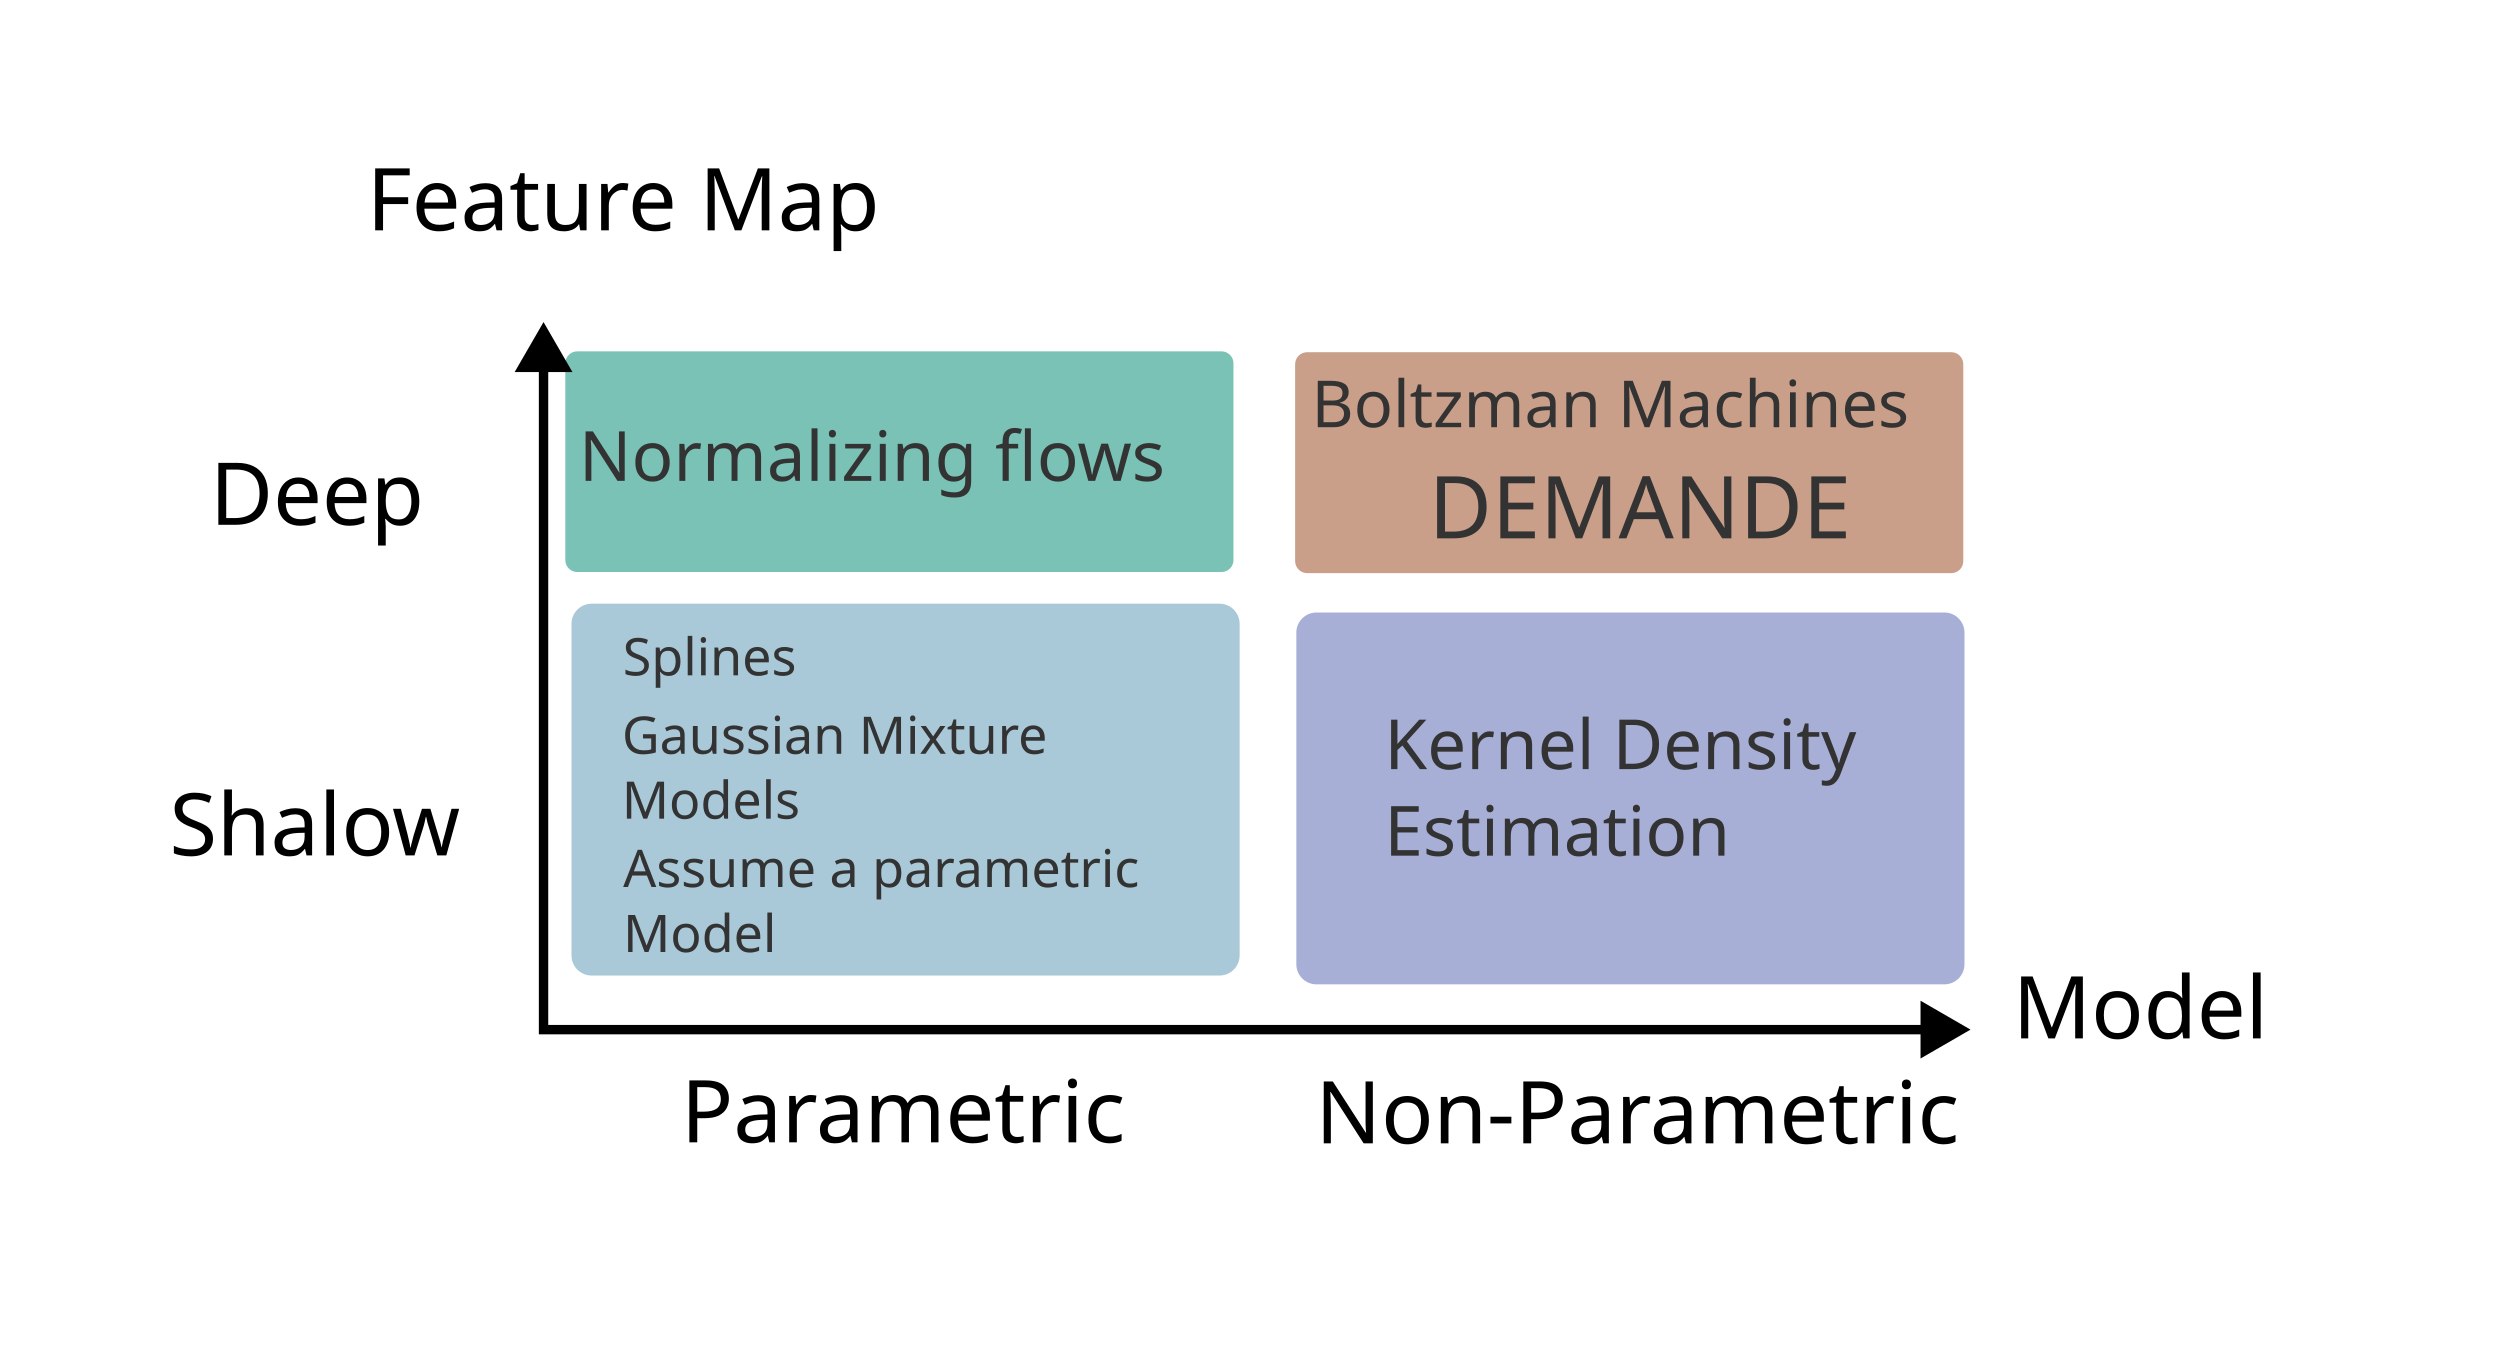
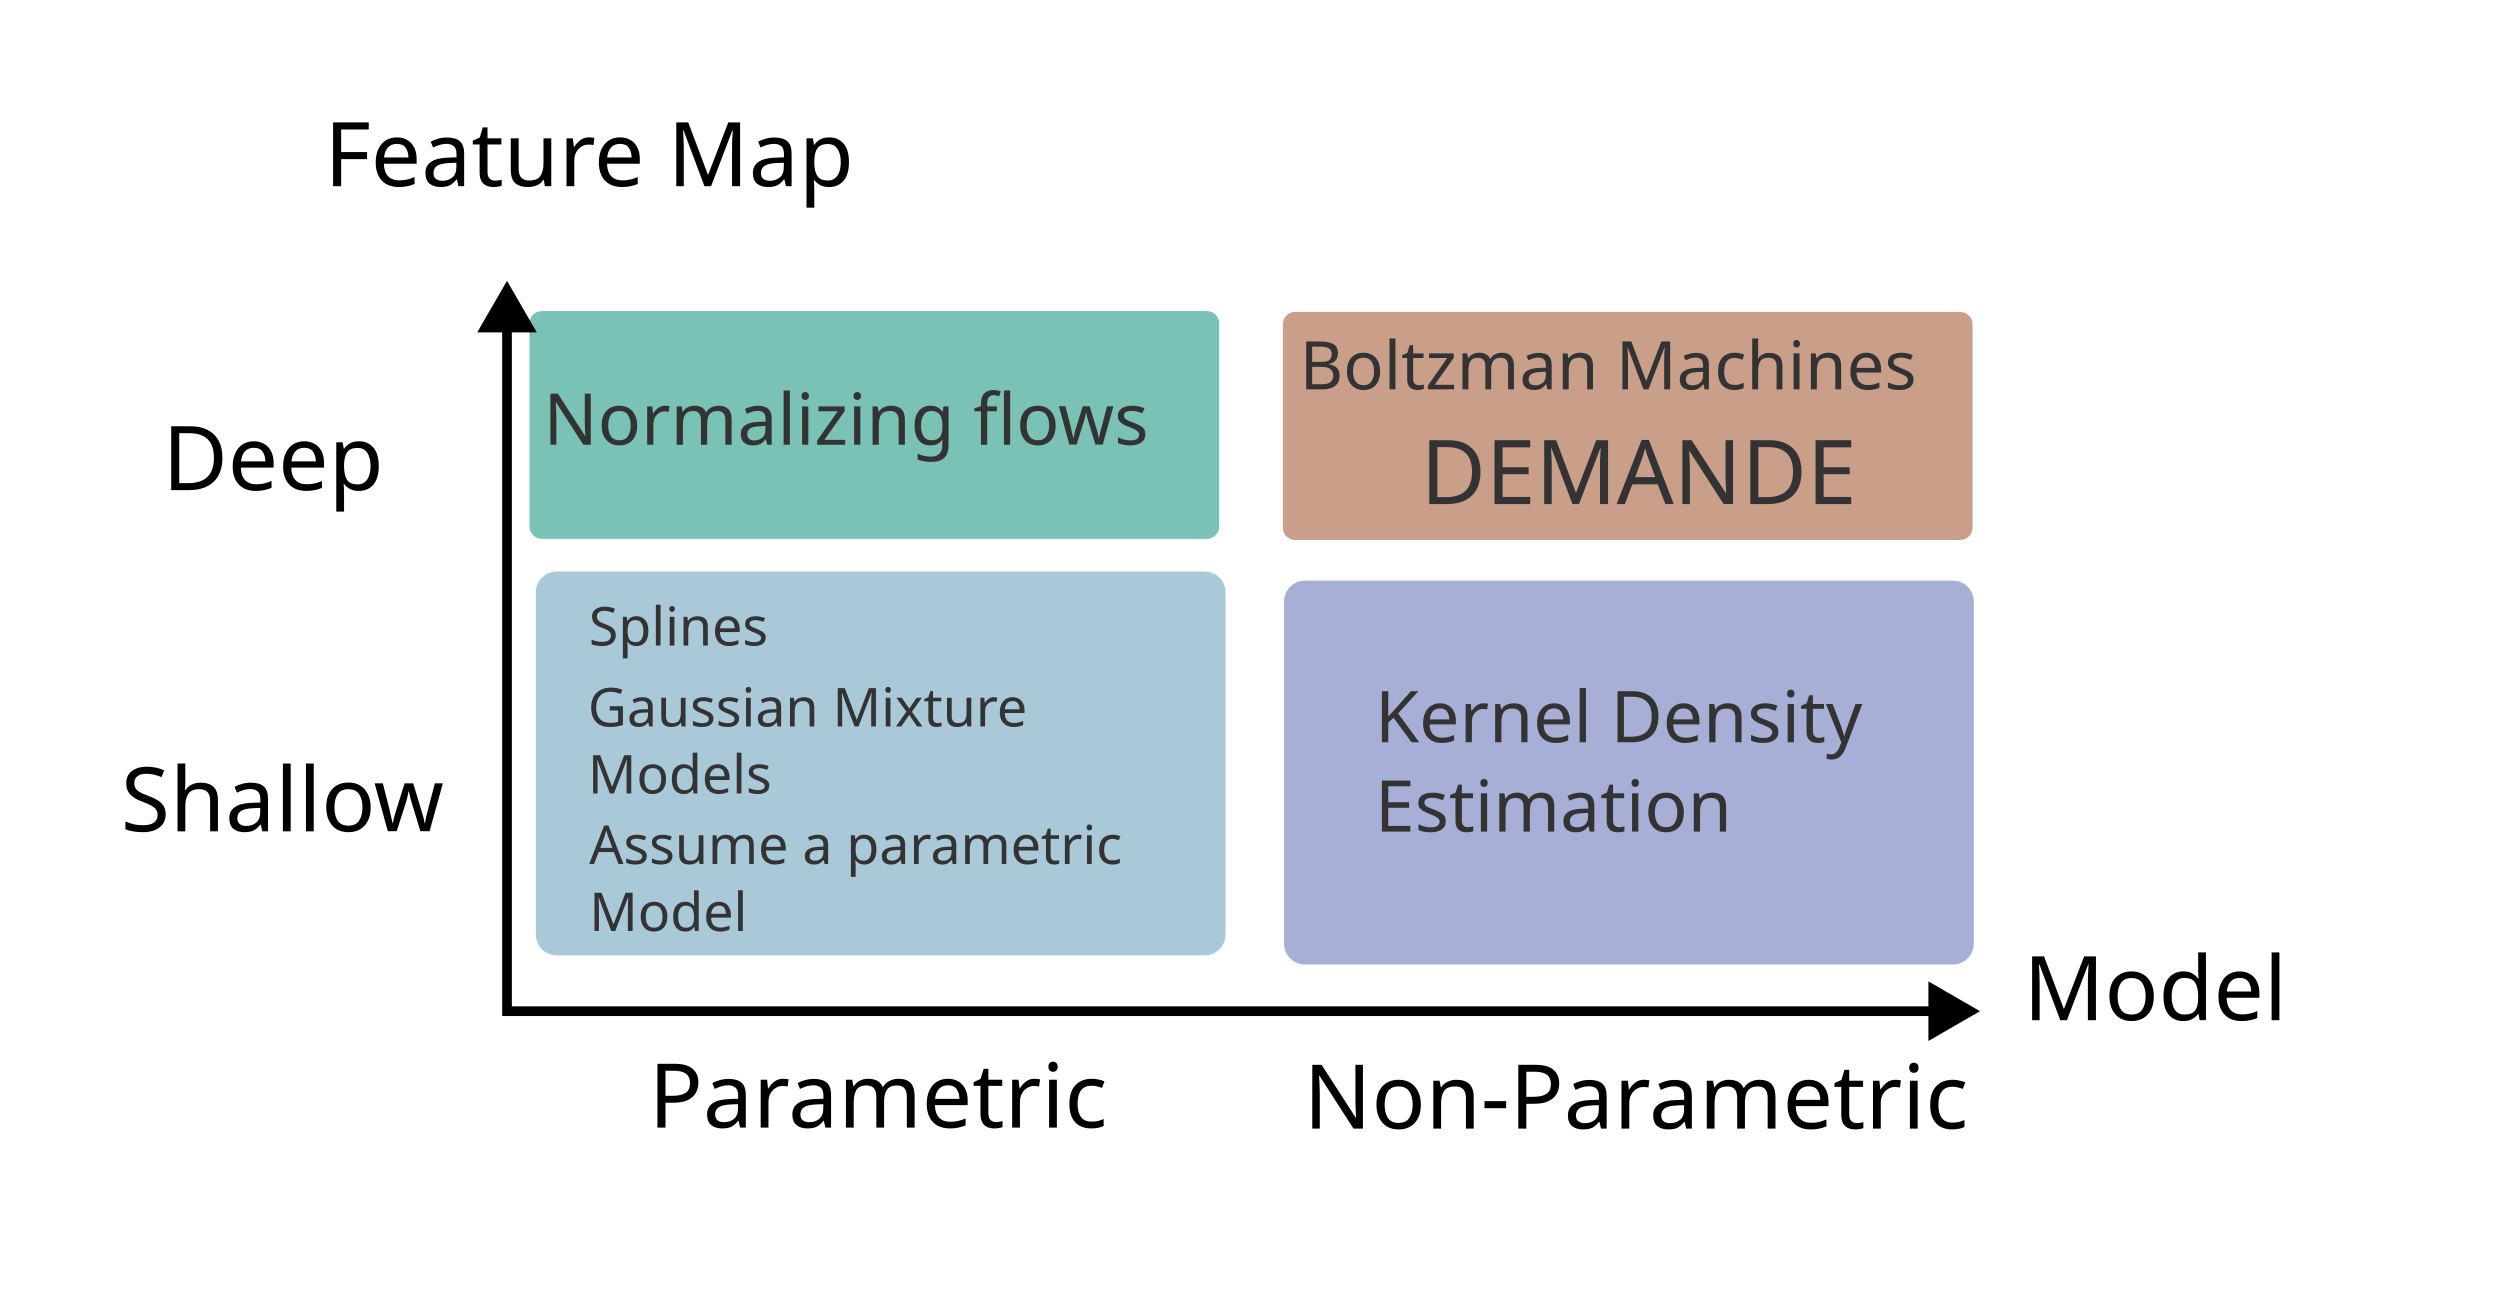
- <svg xmlns="http://www.w3.org/2000/svg" width="203.739mm" height="110.225mm" viewBox="0 0 203.739 110.225" version="1.1" id="svg5">
+ <svg xmlns="http://www.w3.org/2000/svg" width="281.588mm" height="146.118mm" viewBox="0 0 281.588 146.118" version="1.1" id="svg5">
  <defs id="defs2">
    <marker style="overflow:visible" id="TriangleStart" refX="0" refY="0" orient="auto-start-reverse" markerWidth="5.324" markerHeight="6.155" viewBox="0 0 5.324 6.155" preserveAspectRatio="xMidYMid">
      <path transform="scale(0.5)" style="fill:context-stroke;fill-rule:evenodd;stroke:context-stroke;stroke-width:1pt" d="M 5.77,0 -2.88,5 V -5 Z" id="path135" />
    </marker>
  </defs>
  <g id="layer1" transform="translate(-9.822604,-44.83657)">
-     <rect style="fill:#508faf;fill-opacity:0.483;stroke-width:0.166;stroke-dasharray:0.184;paint-order:stroke fill markers" id="rect560" width="54.452" height="30.304" x="56.396" y="94.035" ry="1.641" />
-     <rect style="fill:#50af9f;fill-opacity:0.758;stroke-width:0.128;stroke-dasharray:0.142;paint-order:stroke fill markers" id="rect560-6" width="54.452" height="17.983" x="55.893" y="73.471" ry="0.974" />
-     <rect style="fill:#af7050;fill-opacity:0.665;stroke-width:0.128;stroke-dasharray:0.142;paint-order:stroke fill markers" id="rect560-6-7" width="54.452" height="18.004" x="115.37" y="73.54" ry="0.975" />
-     <rect style="fill:#5060af;fill-opacity:0.502;stroke-width:0.166;stroke-dasharray:0.184;paint-order:stroke fill markers" id="rect560-3" width="54.452" height="30.304" x="115.468" y="94.753" ry="1.641" />
-     <text xml:space="preserve" style="font-size:7.056px;line-height:1.25;font-family:sans-serif;-inkscape-font-specification:'sans-serif, Normal';stroke-width:0.265" x="23.632" y="114.548" id="text288">
-       <tspan id="tspan286" style="font-size:7.056px;stroke-width:0.265" x="23.632" y="114.548">Shalow</tspan>
+     <rect style="fill:#508faf;fill-opacity:0.483;stroke-width:0.237;stroke-dasharray:0.263;paint-order:stroke fill markers" id="rect560" width="77.686" height="43.235" x="70.177" y="109.211" ry="2.341" />
+     <rect style="fill:#50af9f;fill-opacity:0.758;stroke-width:0.182;stroke-dasharray:0.202;paint-order:stroke fill markers" id="rect560-6" width="77.686" height="25.656" x="69.459" y="79.873" ry="1.389" />
+     <rect style="fill:#af7050;fill-opacity:0.665;stroke-width:0.182;stroke-dasharray:0.202;paint-order:stroke fill markers" id="rect560-6-7" width="77.686" height="25.687" x="154.314" y="79.972" ry="1.391" />
+     <rect style="fill:#5060af;fill-opacity:0.502;stroke-width:0.237;stroke-dasharray:0.263;paint-order:stroke fill markers" id="rect560-3" width="77.686" height="43.235" x="154.454" y="110.236" ry="2.341" />
+     <text xml:space="preserve" style="font-size:10.066px;line-height:1.25;font-family:sans-serif;-inkscape-font-specification:'sans-serif, Normal';stroke-width:0.377" x="23.434" y="138.476" id="text288">
+       <tspan id="tspan286" style="font-size:10.066px;stroke-width:0.377" x="23.434" y="138.476">Shallow</tspan>
    </text>
-     <text xml:space="preserve" style="font-size:7.056px;line-height:1.25;font-family:sans-serif;-inkscape-font-specification:'sans-serif, Normal';stroke-width:0.265" x="26.928" y="87.606" id="text292">
-       <tspan id="tspan290" style="font-size:7.056px;stroke-width:0.265" x="26.928" y="87.606">Deep</tspan>
+     <text xml:space="preserve" style="font-size:10.066px;line-height:1.25;font-family:sans-serif;-inkscape-font-specification:'sans-serif, Normal';stroke-width:0.377" x="28.135" y="100.039" id="text292">
+       <tspan id="tspan290" style="font-size:10.066px;stroke-width:0.377" x="28.135" y="100.039">Deep</tspan>
    </text>
-     <text xml:space="preserve" style="font-size:7.056px;line-height:1.25;font-family:sans-serif;-inkscape-font-specification:'sans-serif, Normal';stroke-width:0.265" x="39.71" y="63.611" id="text292-5">
-       <tspan id="tspan290-3" style="font-size:7.056px;stroke-width:0.265" x="39.71" y="63.611">Feature Map</tspan>
+     <text xml:space="preserve" style="font-size:10.066px;line-height:1.25;font-family:sans-serif;-inkscape-font-specification:'sans-serif, Normal';stroke-width:0.377" x="46.372" y="65.806" id="text292-5">
+       <tspan id="tspan290-3" style="font-size:10.066px;stroke-width:0.377" x="46.372" y="65.806">Feature Map</tspan>
    </text>
-     <text xml:space="preserve" style="font-size:7.056px;line-height:1.25;font-family:sans-serif;-inkscape-font-specification:'sans-serif, Normal';stroke-width:0.265" x="173.848" y="129.459" id="text292-5-5">
-       <tspan id="tspan290-3-6" style="font-size:7.056px;stroke-width:0.265" x="173.848" y="129.459">Model</tspan>
+     <text xml:space="preserve" style="font-size:10.066px;line-height:1.25;font-family:sans-serif;-inkscape-font-specification:'sans-serif, Normal';stroke-width:0.377" x="237.744" y="159.749" id="text292-5-5">
+       <tspan id="tspan290-3-6" style="font-size:10.066px;stroke-width:0.377" x="237.744" y="159.749">Model</tspan>
    </text>
-     <text xml:space="preserve" style="font-size:7.056px;line-height:1.25;font-family:sans-serif;-inkscape-font-specification:'sans-serif, Normal';stroke-width:0.265" x="65.318" y="137.935" id="text296">
-       <tspan id="tspan294" style="font-size:7.056px;stroke-width:0.265" x="65.318" y="137.935">Parametric</tspan>
+     <text xml:space="preserve" style="font-size:10.066px;line-height:1.25;font-family:sans-serif;-inkscape-font-specification:'sans-serif, Normal';stroke-width:0.377" x="82.906" y="171.842" id="text296">
+       <tspan id="tspan294" style="font-size:10.066px;stroke-width:0.377" x="82.906" y="171.842">Parametric</tspan>
    </text>
-     <text xml:space="preserve" style="font-size:7.056px;line-height:1.25;font-family:sans-serif;-inkscape-font-specification:'sans-serif, Normal';stroke-width:0.265" x="117.017" y="138.014" id="text300">
-       <tspan id="tspan298" style="font-size:7.056px;stroke-width:0.265" x="117.017" y="138.014">Non-Parametric</tspan>
+     <text xml:space="preserve" style="font-size:10.066px;line-height:1.25;font-family:sans-serif;-inkscape-font-specification:'sans-serif, Normal';stroke-width:0.377" x="156.665" y="171.955" id="text300">
+       <tspan id="tspan298" style="font-size:10.066px;stroke-width:0.377" x="156.665" y="171.955">Non-Parametric</tspan>
    </text>
-     <text xml:space="preserve" style="font-size:4.233px;line-height:1.25;font-family:sans-serif;-inkscape-font-specification:'sans-serif, Normal';fill:#333333;stroke-width:0.265" x="60.502" y="106.265" id="text416">
-       <tspan style="font-size:4.233px;fill:#333333;stroke-width:0.265" x="60.502" y="106.265" id="tspan418">Gaussian Mixture</tspan>
-       <tspan style="font-size:4.233px;fill:#333333;stroke-width:0.265" x="60.502" y="111.557" id="tspan420">Models</tspan>
+     <text xml:space="preserve" style="font-size:6.04px;line-height:1.25;font-family:sans-serif;-inkscape-font-specification:'sans-serif, Normal';fill:#333333;stroke-width:0.377" x="76.036" y="126.659" id="text416">
+       <tspan style="font-size:6.04px;fill:#333333;stroke-width:0.377" x="76.036" y="126.659" id="tspan418">Gaussian Mixture</tspan>
+       <tspan style="font-size:6.04px;fill:#333333;stroke-width:0.377" x="76.036" y="134.209" id="tspan420">Models</tspan>
    </text>
-     <text xml:space="preserve" style="font-size:5.644px;line-height:1.25;font-family:sans-serif;-inkscape-font-specification:'sans-serif, Normal';fill:#333333;stroke-width:0.265" x="56.999" y="84.02" id="text474">
-       <tspan id="tspan472" style="font-size:5.644px;fill:#333333;stroke-width:0.265" x="56.999" y="84.02">Normalizing flows</tspan>
+     <text xml:space="preserve" style="font-size:8.053px;line-height:1.25;font-family:sans-serif;-inkscape-font-specification:'sans-serif, Normal';fill:#333333;stroke-width:0.377" x="71.037" y="94.923" id="text474">
+       <tspan id="tspan472" style="font-size:8.053px;fill:#333333;stroke-width:0.377" x="71.037" y="94.923">Normalizing flows</tspan>
    </text>
-     <text xml:space="preserve" style="font-size:5.644px;line-height:1.25;font-family:sans-serif;-inkscape-font-specification:'sans-serif, Normal';fill:#333333;stroke-width:0.265" x="122.643" y="107.514" id="text478">
-       <tspan id="tspan476" style="font-size:5.644px;fill:#333333;stroke-width:0.265" x="122.643" y="107.514">Kernel Density </tspan>
-       <tspan style="font-size:5.644px;fill:#333333;stroke-width:0.265" x="122.643" y="114.57" id="tspan20619">Estimation</tspan>
+     <text xml:space="preserve" style="font-size:8.053px;line-height:1.25;font-family:sans-serif;-inkscape-font-specification:'sans-serif, Normal';fill:#333333;stroke-width:0.377" x="164.691" y="128.442" id="text478">
+       <tspan id="tspan476" style="font-size:8.053px;fill:#333333;stroke-width:0.377" x="164.691" y="128.442">Kernel Density </tspan>
+       <tspan style="font-size:8.053px;fill:#333333;stroke-width:0.377" x="164.691" y="138.508" id="tspan20619">Estimation</tspan>
    </text>
-     <text xml:space="preserve" style="font-size:7.056px;line-height:1.25;font-family:sans-serif;-inkscape-font-specification:'sans-serif, Normal';fill:#333333;stroke-width:0.265" x="126.254" y="88.707" id="text482">
-       <tspan id="tspan480" style="font-size:7.056px;fill:#333333;stroke-width:0.265" x="126.254" y="88.707">DEMANDE</tspan>
+     <text xml:space="preserve" style="font-size:10.066px;line-height:1.25;font-family:sans-serif;-inkscape-font-specification:'sans-serif, Normal';fill:#333333;stroke-width:0.377" x="169.842" y="101.61" id="text482">
+       <tspan id="tspan480" style="font-size:10.066px;fill:#333333;stroke-width:0.377" x="169.842" y="101.61">DEMANDE</tspan>
    </text>
-     <text xml:space="preserve" style="font-size:4.233px;line-height:1.25;font-family:sans-serif;-inkscape-font-specification:'sans-serif, Normal';fill:#333333;stroke-width:0.265" x="60.607" y="117.126" id="text486">
-       <tspan id="tspan484" style="font-size:4.233px;fill:#333333;stroke-width:0.265" x="60.607" y="117.126">Assume a parametric</tspan>
-       <tspan style="font-size:4.233px;fill:#333333;stroke-width:0.265" x="60.607" y="122.418" id="tspan488">Model</tspan>
+     <text xml:space="preserve" style="font-size:6.04px;line-height:1.25;font-family:sans-serif;-inkscape-font-specification:'sans-serif, Normal';fill:#333333;stroke-width:0.377" x="76.186" y="142.154" id="text486">
+       <tspan id="tspan484" style="font-size:6.04px;fill:#333333;stroke-width:0.377" x="76.186" y="142.154">Assume a parametric</tspan>
+       <tspan style="font-size:6.04px;fill:#333333;stroke-width:0.377" x="76.186" y="149.704" id="tspan488">Model</tspan>
    </text>
-     <text xml:space="preserve" style="font-size:5.292px;line-height:1.25;font-family:sans-serif;-inkscape-font-specification:'sans-serif, Normal';fill:#333333;stroke-width:0.265" x="116.699" y="79.653" id="text494">
-       <tspan id="tspan492" style="font-size:5.292px;fill:#333333;stroke-width:0.265" x="116.699" y="79.653">Boltzman Machines</tspan>
+     <text xml:space="preserve" style="font-size:7.55px;line-height:1.25;font-family:sans-serif;-inkscape-font-specification:'sans-serif, Normal';fill:#333333;stroke-width:0.377" x="156.211" y="88.693" id="text494">
+       <tspan id="tspan492" style="font-size:7.55px;fill:#333333;stroke-width:0.377" x="156.211" y="88.693">Boltzman Machines</tspan>
    </text>
-     <text xml:space="preserve" style="font-size:4.233px;line-height:1.25;font-family:sans-serif;-inkscape-font-specification:'sans-serif, Normal';fill:#333333;stroke-width:0.265" x="60.58" y="99.875" id="text558">
-       <tspan id="tspan556" style="font-size:4.233px;fill:#333333;stroke-width:0.265" x="60.58" y="99.875">Splines</tspan>
+     <text xml:space="preserve" style="font-size:6.04px;line-height:1.25;font-family:sans-serif;-inkscape-font-specification:'sans-serif, Normal';fill:#333333;stroke-width:0.377" x="76.147" y="117.543" id="text558">
+       <tspan id="tspan556" style="font-size:6.04px;fill:#333333;stroke-width:0.377" x="76.147" y="117.543">Splines</tspan>
    </text>
-     <path style="fill:none;stroke:#000000;stroke-width:0.765;stroke-linecap:butt;stroke-linejoin:miter;stroke-dasharray:none;stroke-opacity:1;marker-start:url(#TriangleStart);marker-end:url(#TriangleStart)" d="m 54.119,73.801 v 54.945 l 113.575,-1e-5" id="path616" />
+     <path style="fill:none;stroke:#000000;stroke-width:1.091;stroke-linecap:butt;stroke-linejoin:miter;stroke-dasharray:none;stroke-opacity:1;marker-start:url(#TriangleStart);marker-end:url(#TriangleStart)" d="m 66.929,80.343 v 78.389 l 162.035,-1e-5" id="path616" />
  </g>
</svg>
